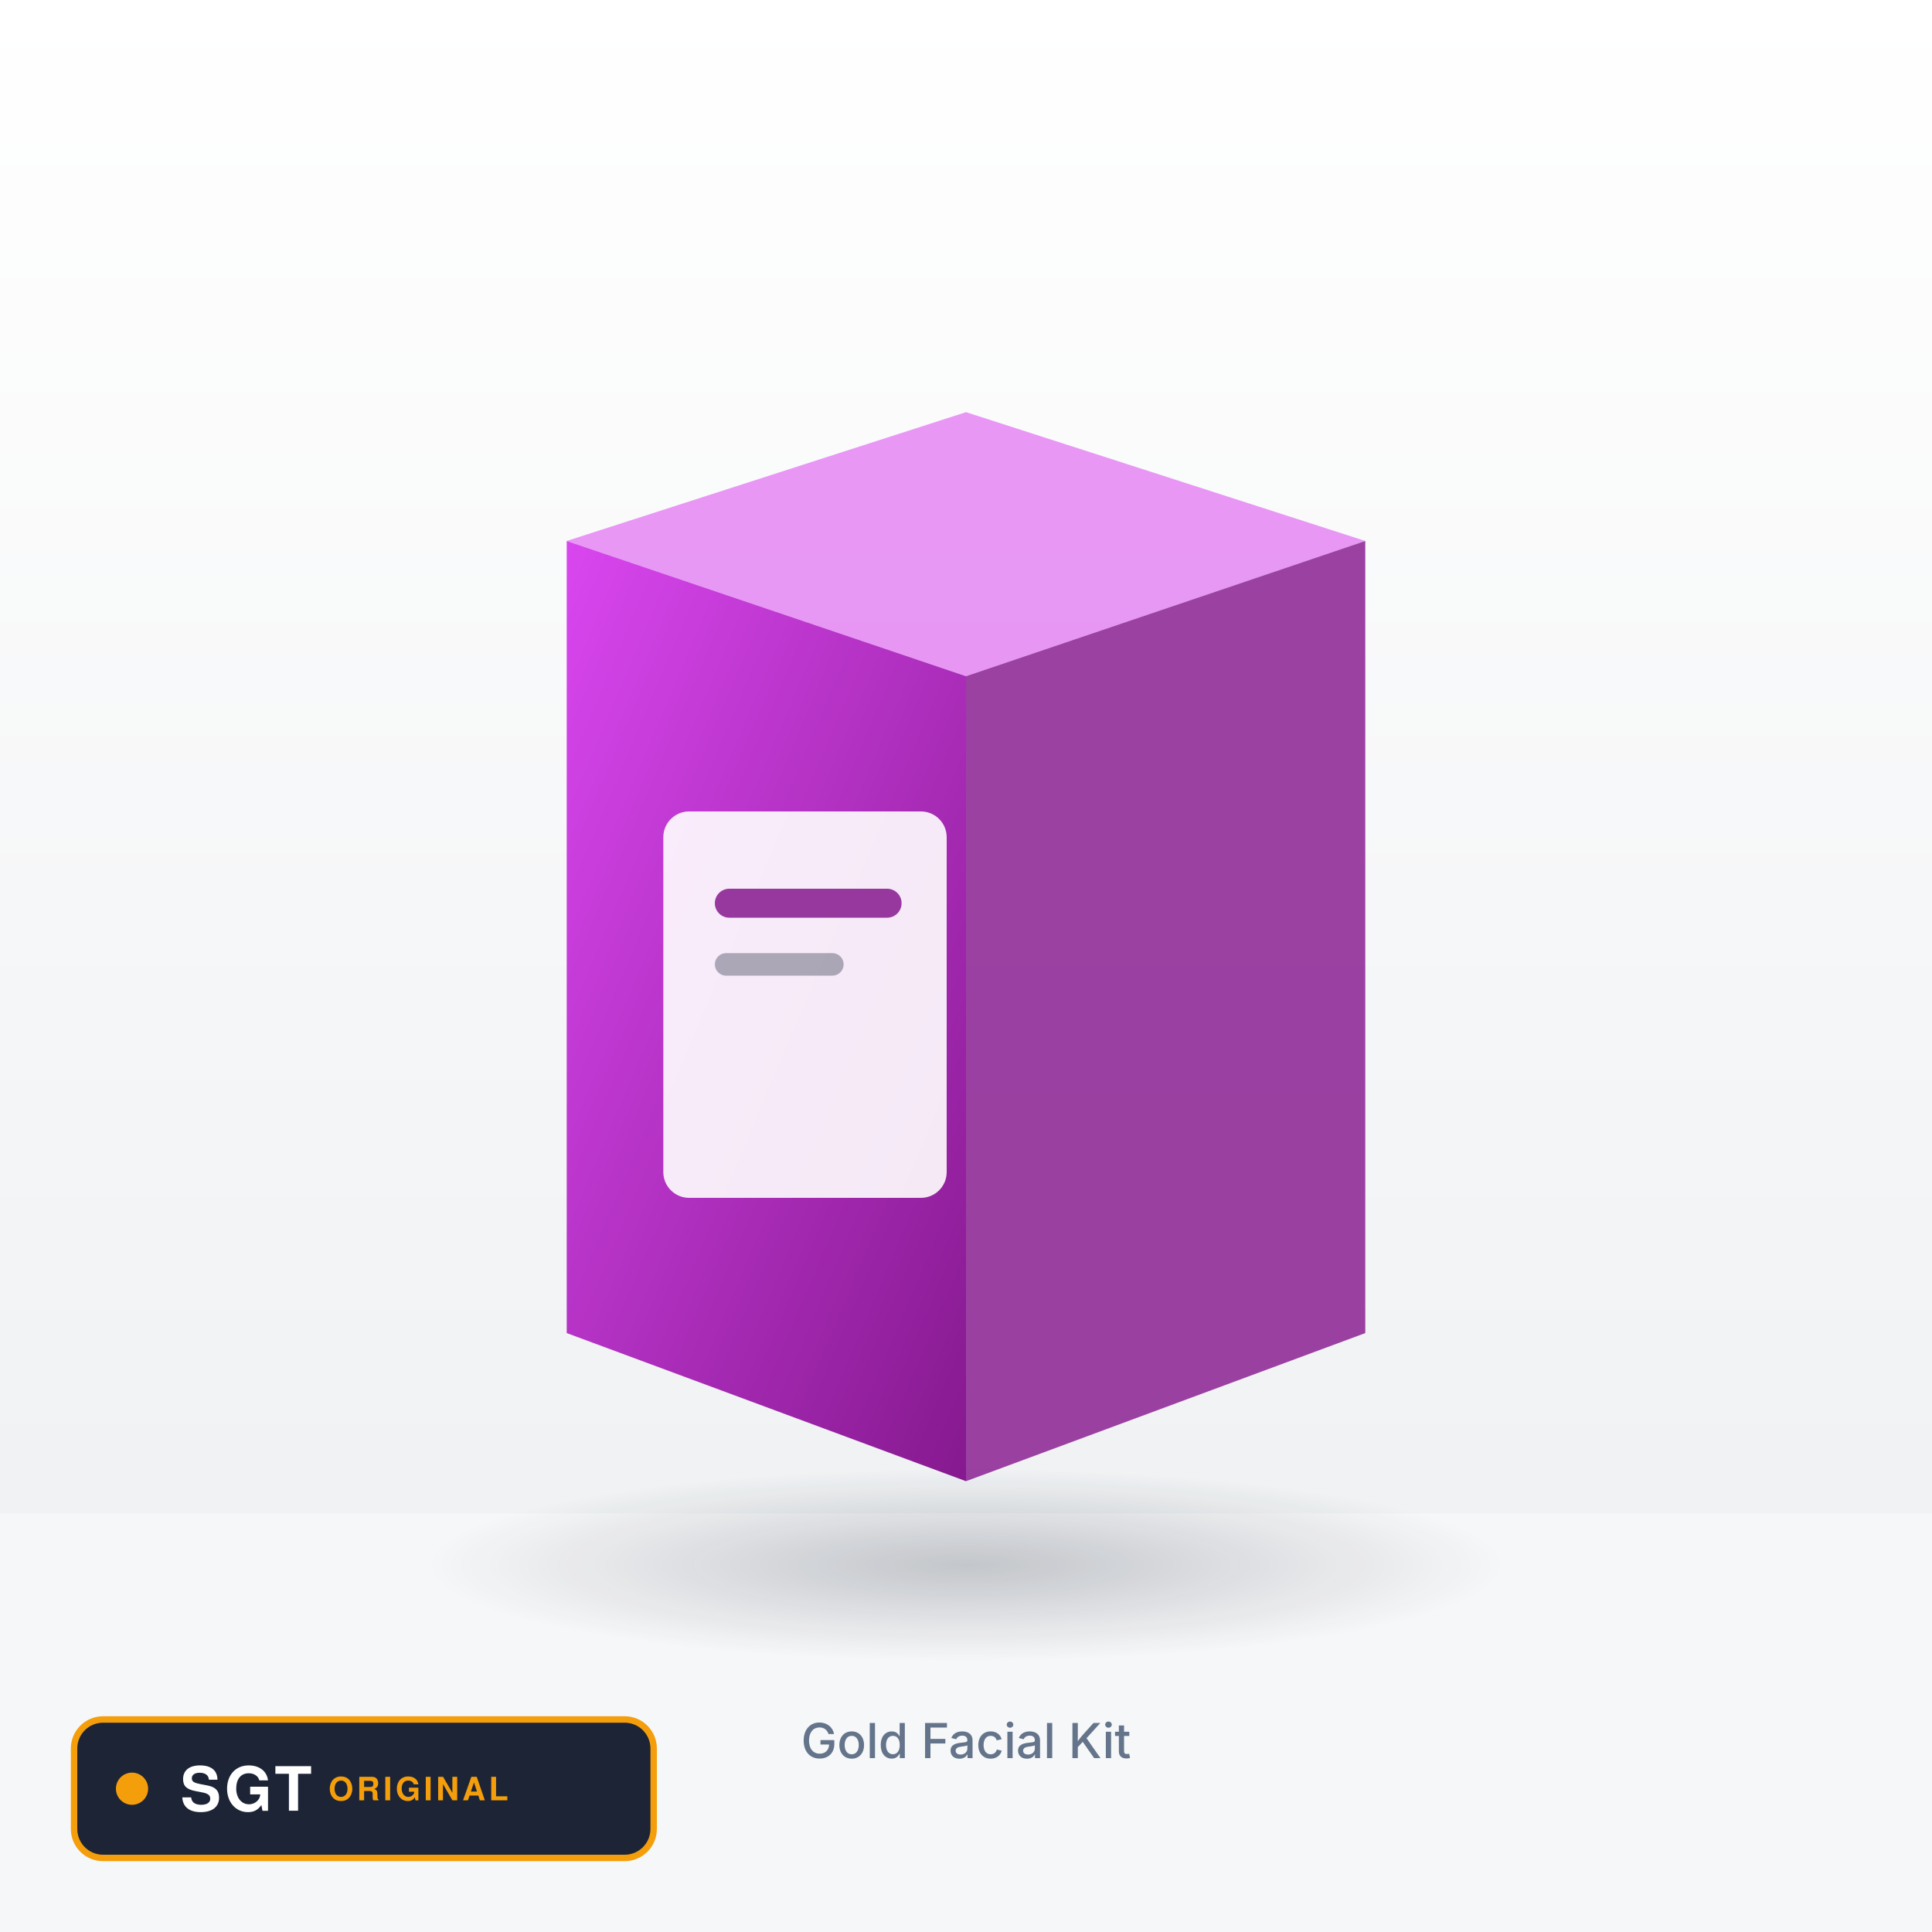
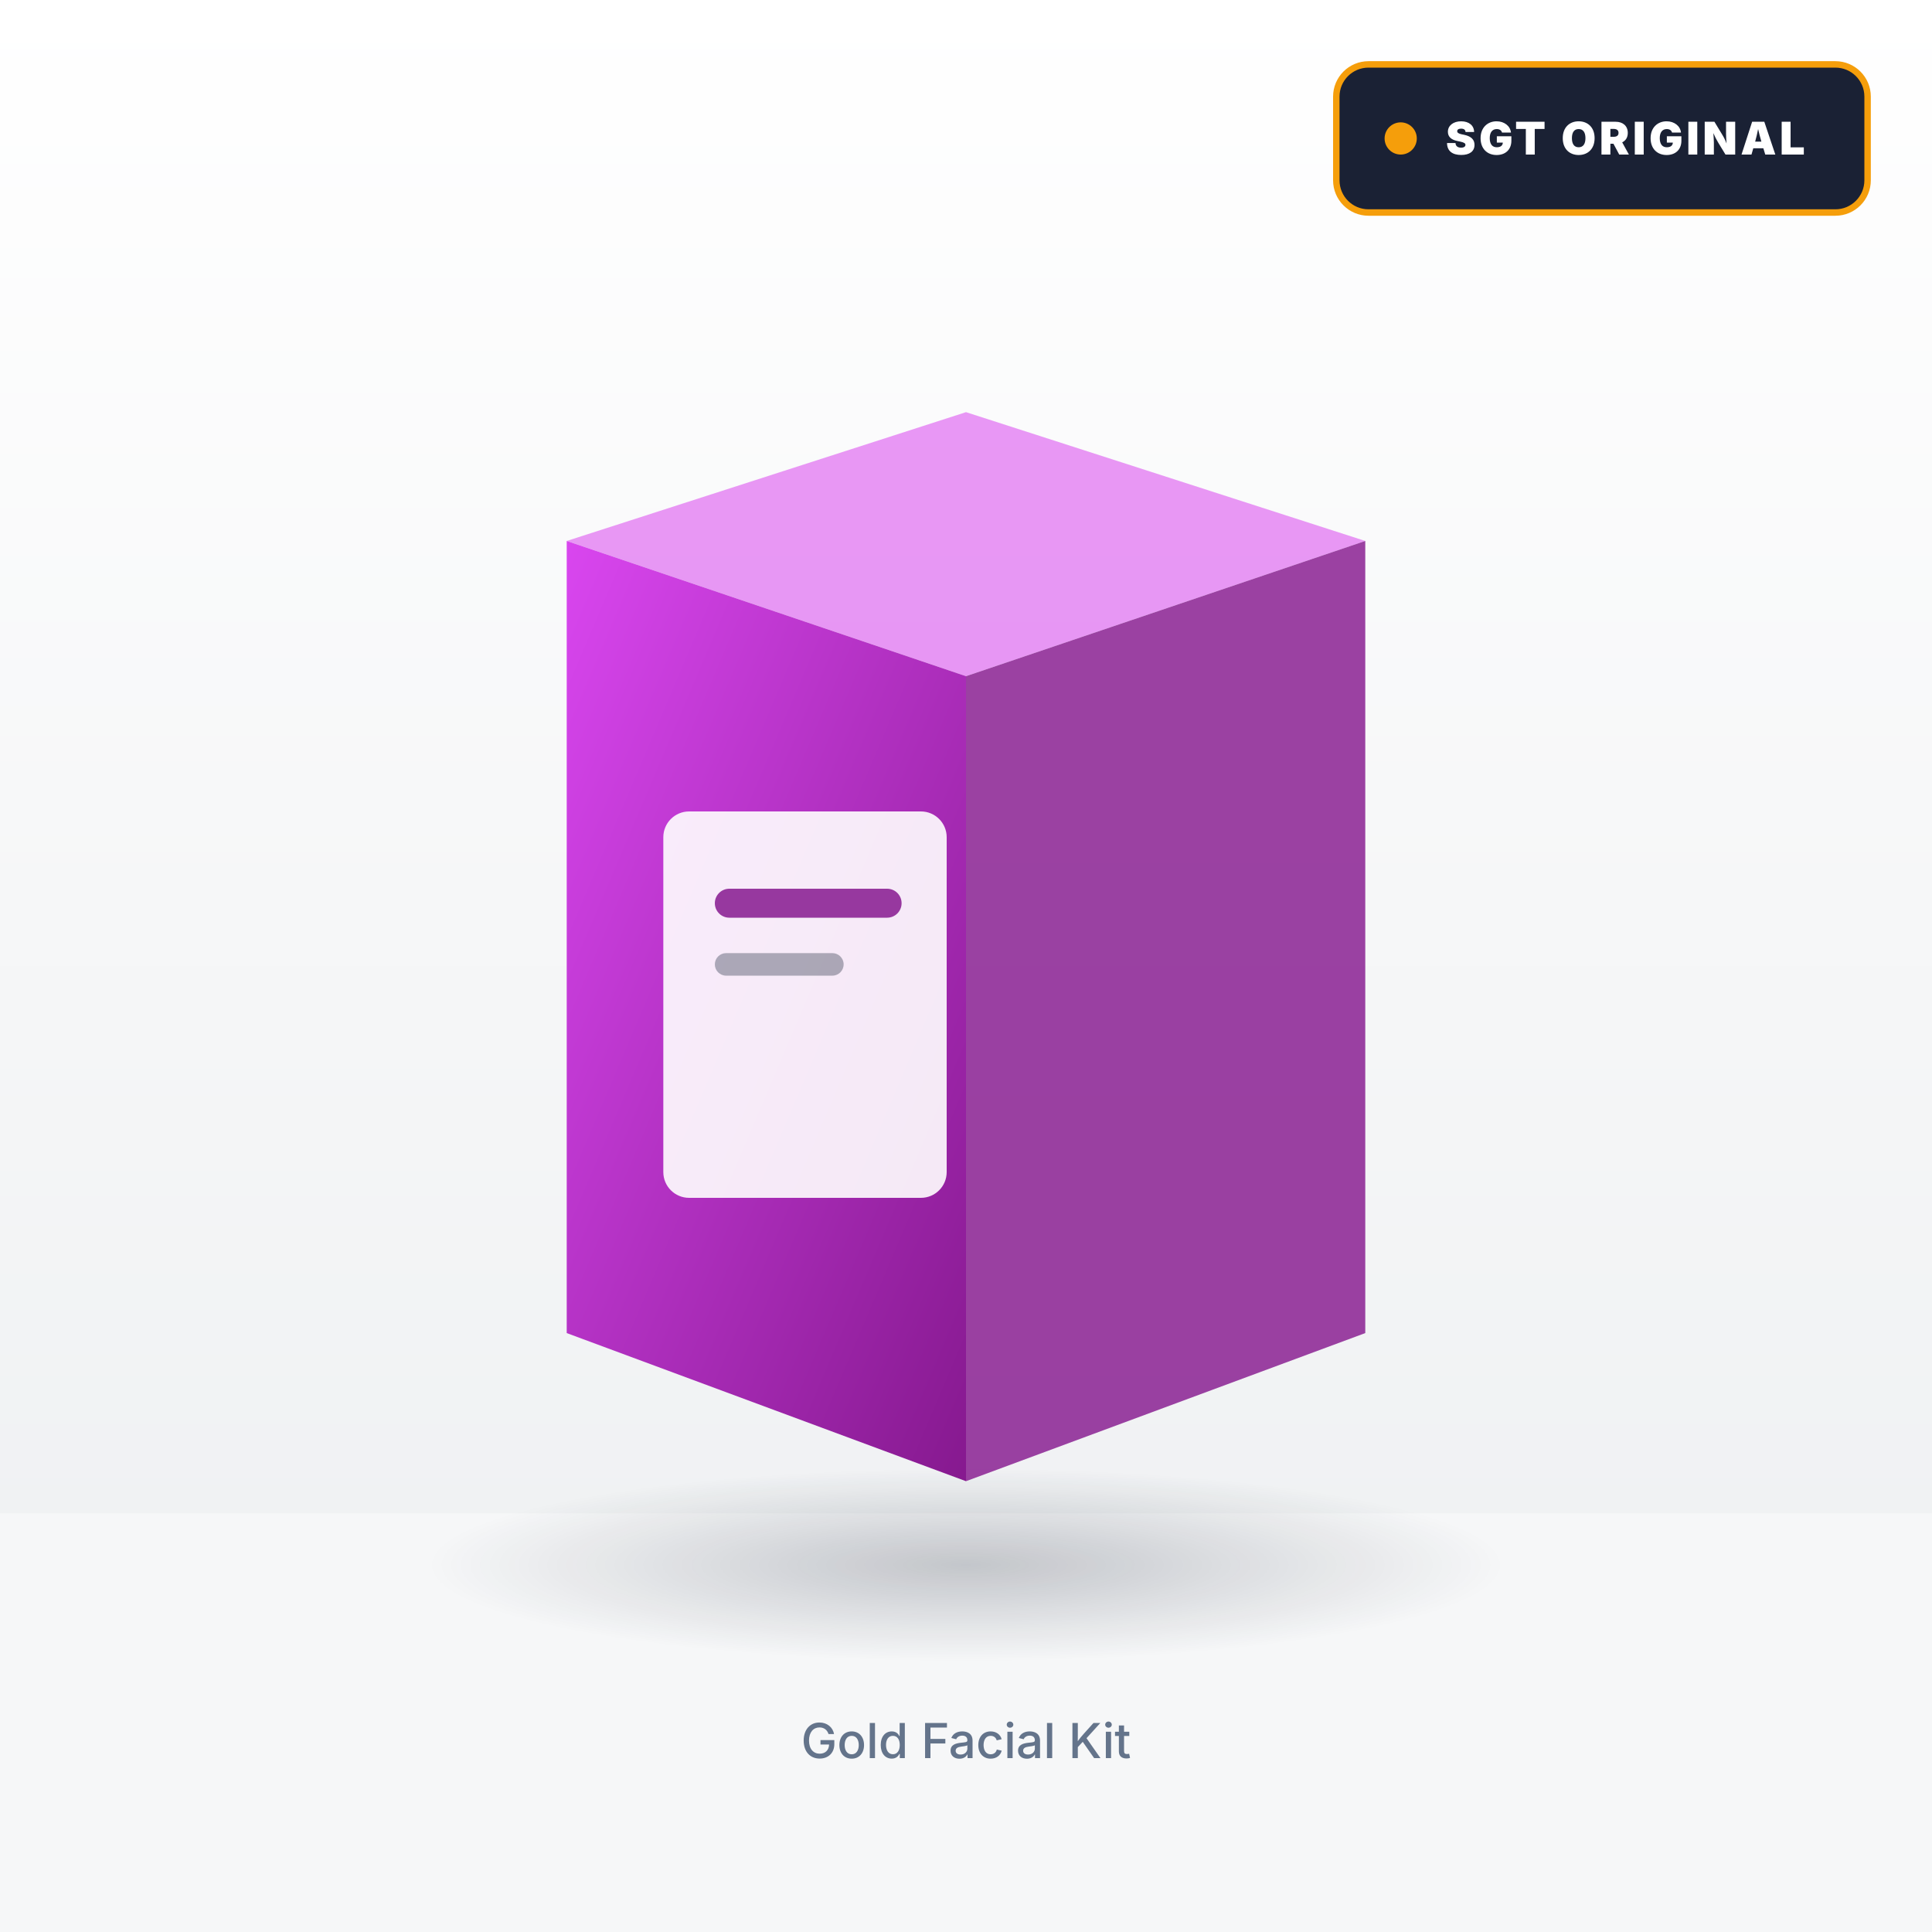
<svg xmlns="http://www.w3.org/2000/svg" viewBox="0 0 600 600" width="600" height="600" role="img" aria-label="Gold Facial Kit — Facial Products">
  <defs>
    <linearGradient id="bg" x1="0" y1="0" x2="0" y2="1">
      <stop offset="0%" stop-color="#ffffff" />
      <stop offset="100%" stop-color="#eceef0" />
    </linearGradient>
    <linearGradient id="body" x1="0" y1="0" x2="1" y2="1">
      <stop offset="0%" stop-color="#d946ef" />
      <stop offset="100%" stop-color="#86198f" />
    </linearGradient>
    <linearGradient id="stroke" x1="0" y1="0" x2="1" y2="1">
      <stop offset="0%" stop-color="#d946ef" />
      <stop offset="100%" stop-color="#86198f" />
    </linearGradient>
    <radialGradient id="shadow" cx="50%" cy="50%">
      <stop offset="0%" stop-color="#0f172a" stop-opacity="0.22" />
      <stop offset="100%" stop-color="#0f172a" stop-opacity="0" />
    </radialGradient>
  </defs>
  <rect width="600" height="600" fill="url(#bg)" />
  <rect y="470" width="600" height="130" fill="#f6f7f8" />
  <ellipse cx="300" cy="486" rx="168" ry="30" fill="url(#shadow)" />
  <g transform="translate(300 300) rotate(0) scale(1) translate(-300 -300)">
    <path d="M176 168l124-40 124 40-124 42z" fill="#d946ef" opacity="0.55" />
    <path d="M176 168l124 42v250l-124-46z" fill="url(#body)" />
    <path d="M424 168l-124 42v250l124-46z" fill="#86198f" opacity="0.82" />
    <rect x="206" y="252" width="88" height="120" rx="8" fill="#ffffff" opacity="0.9" />
    <rect x="222" y="276" width="58" height="9" rx="4.5" fill="#86198f" opacity="0.85" />
    <rect x="222" y="296" width="40" height="7" rx="3.5" fill="#1e293b" opacity="0.35" />
  </g>
  <text x="300" y="546" font-family="ui-sans-serif,system-ui,-apple-system,sans-serif" font-size="15" font-weight="500" fill="#64748b" text-anchor="middle">Gold Facial Kit</text>
-   <g id="sgt-brand-tag">
-     <rect x="23" y="534" width="180" height="43" rx="9" fill="#0f172a" fill-opacity="0.94" stroke="#f59e0b" stroke-width="2" />
-     <circle cx="41" cy="555.5" r="5" fill="#f59e0b" />
-     <text x="56" y="562.34" fill="#ffffff" font-family="Helvetica Neue, Helvetica, Arial, sans-serif" font-weight="700" font-size="19" letter-spacing="1.14">SGT</text>
-     <text x="102" y="559.1" fill="#f59e0b" font-family="Helvetica Neue, Helvetica, Arial, sans-serif" font-weight="600" font-size="10" letter-spacing="1.00">ORIGINAL</text>
+   <g id="sgt-brand-tag" transform="translate(415, 20)">
+     <rect x="0" y="0" width="165" height="46" rx="10" fill="#0f172a" fill-opacity="0.95" stroke="#f59e0b" stroke-width="2" />
+     <circle cx="20" cy="23" r="5" fill="#f59e0b" />
+     <text x="34" y="28" font-family="system-ui, -apple-system, sans-serif" font-weight="900" font-size="14" fill="#ffffff" letter-spacing="1">SGT ORIGINAL</text>
  </g>
</svg>
